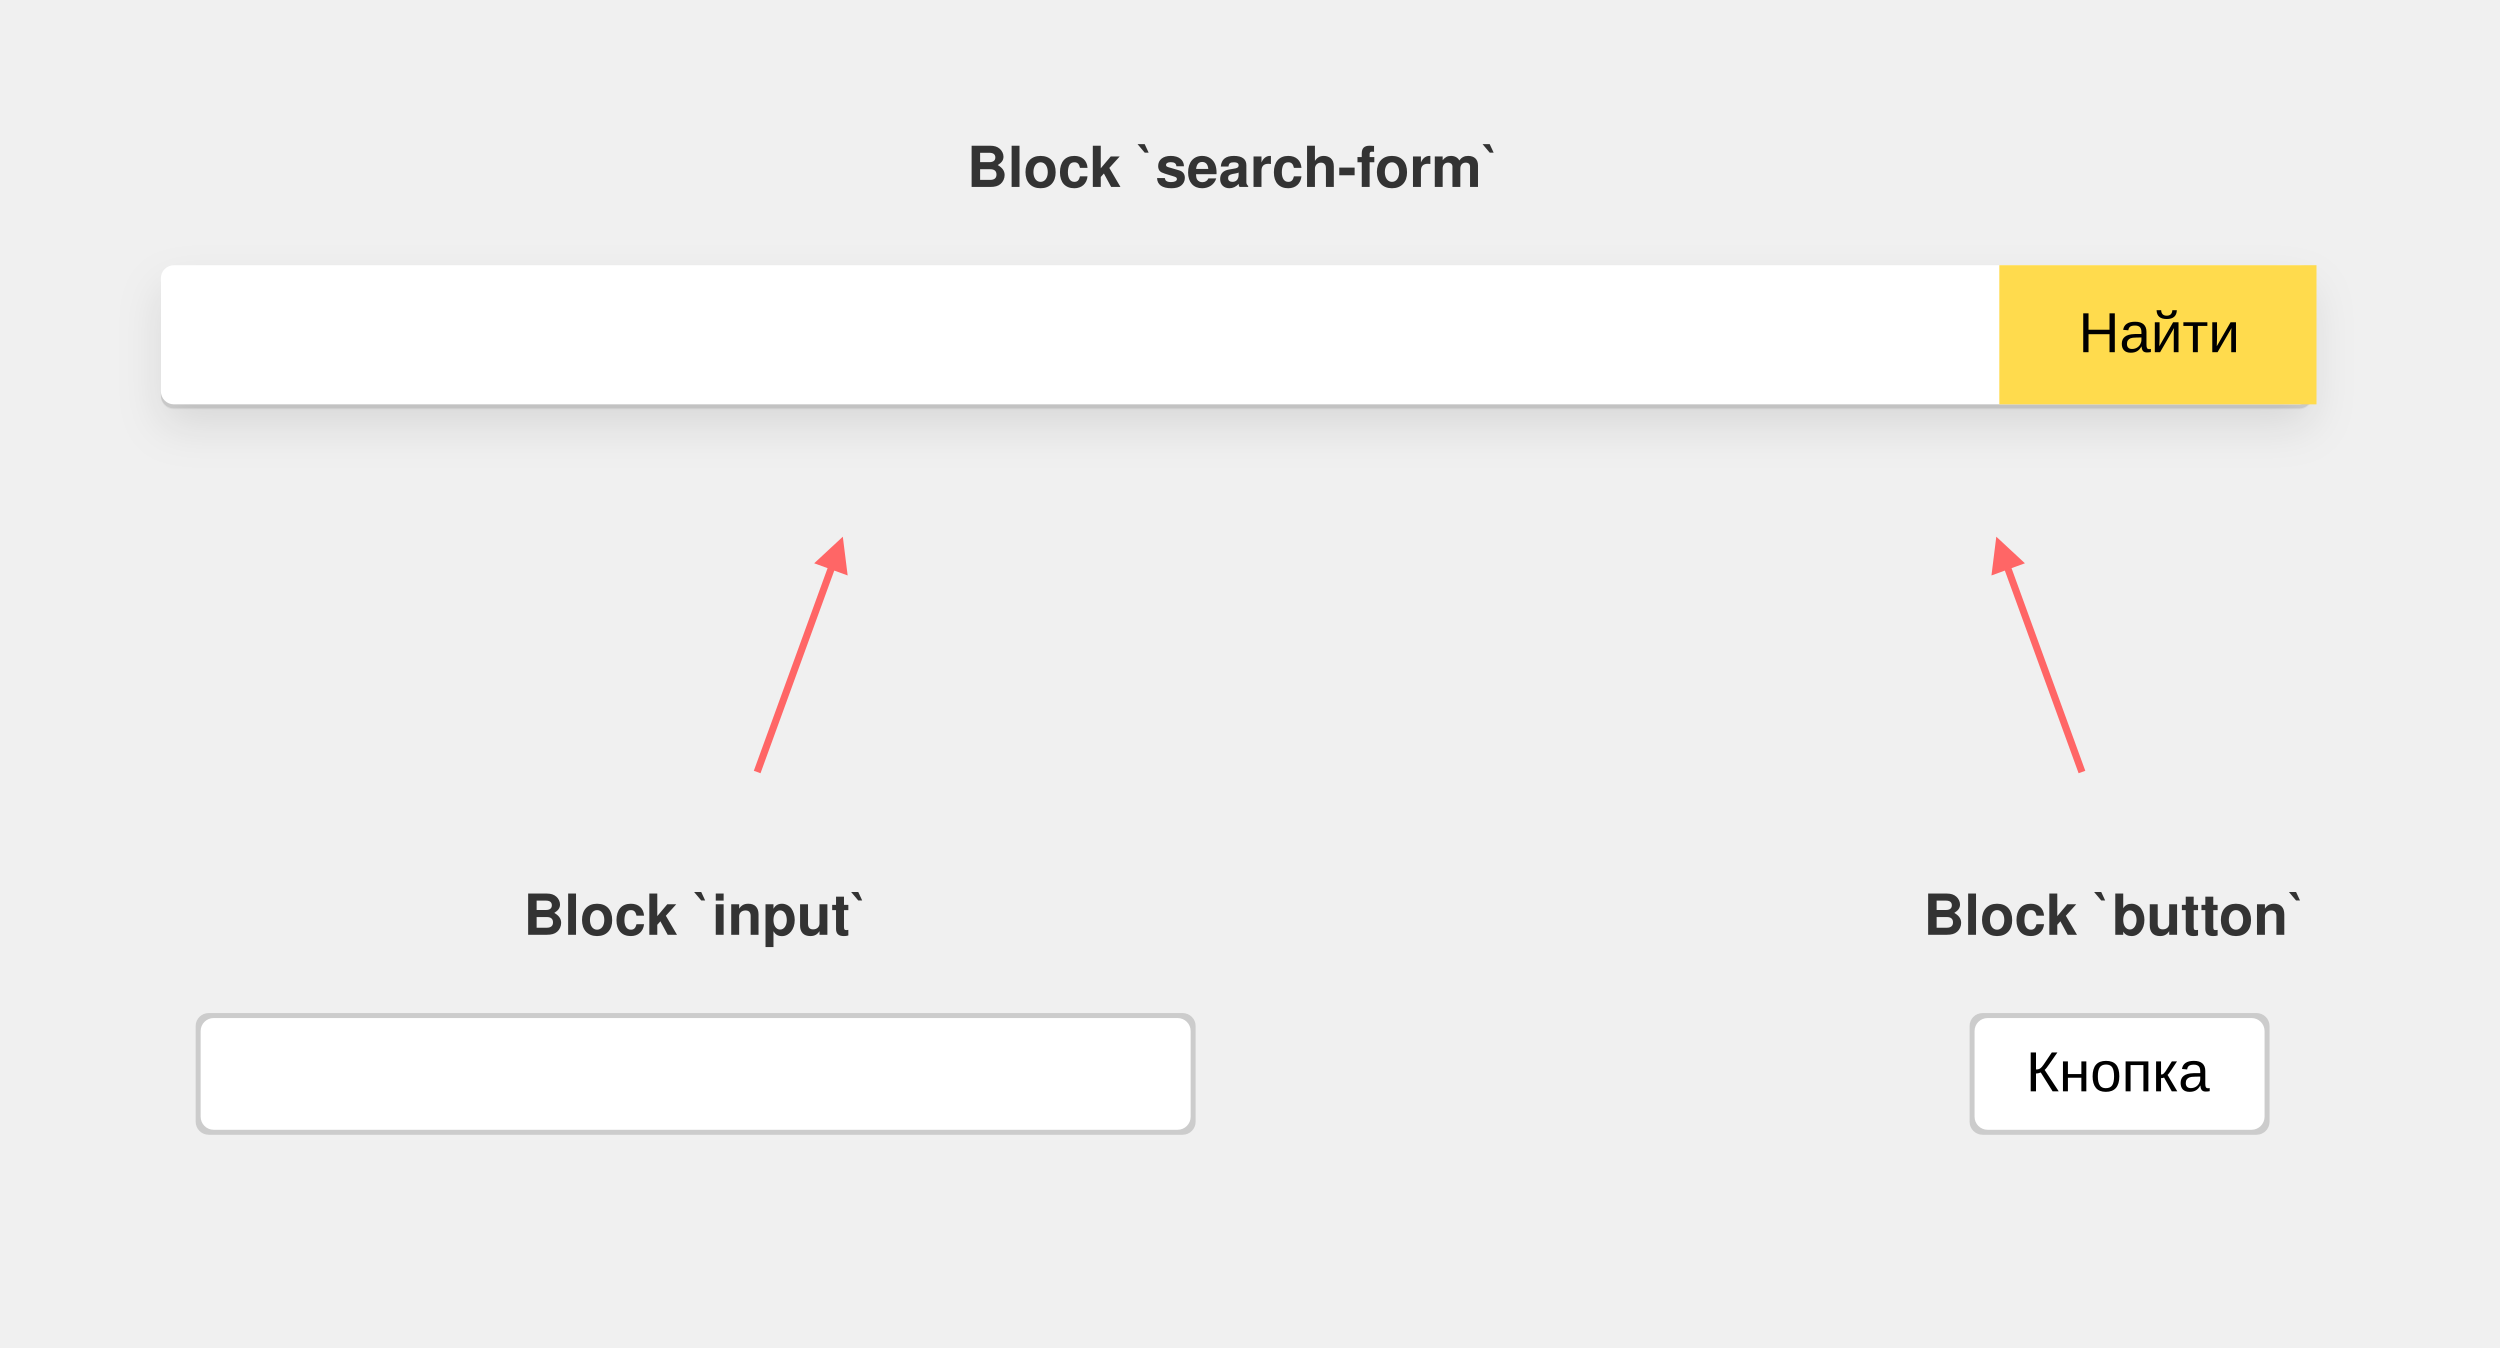
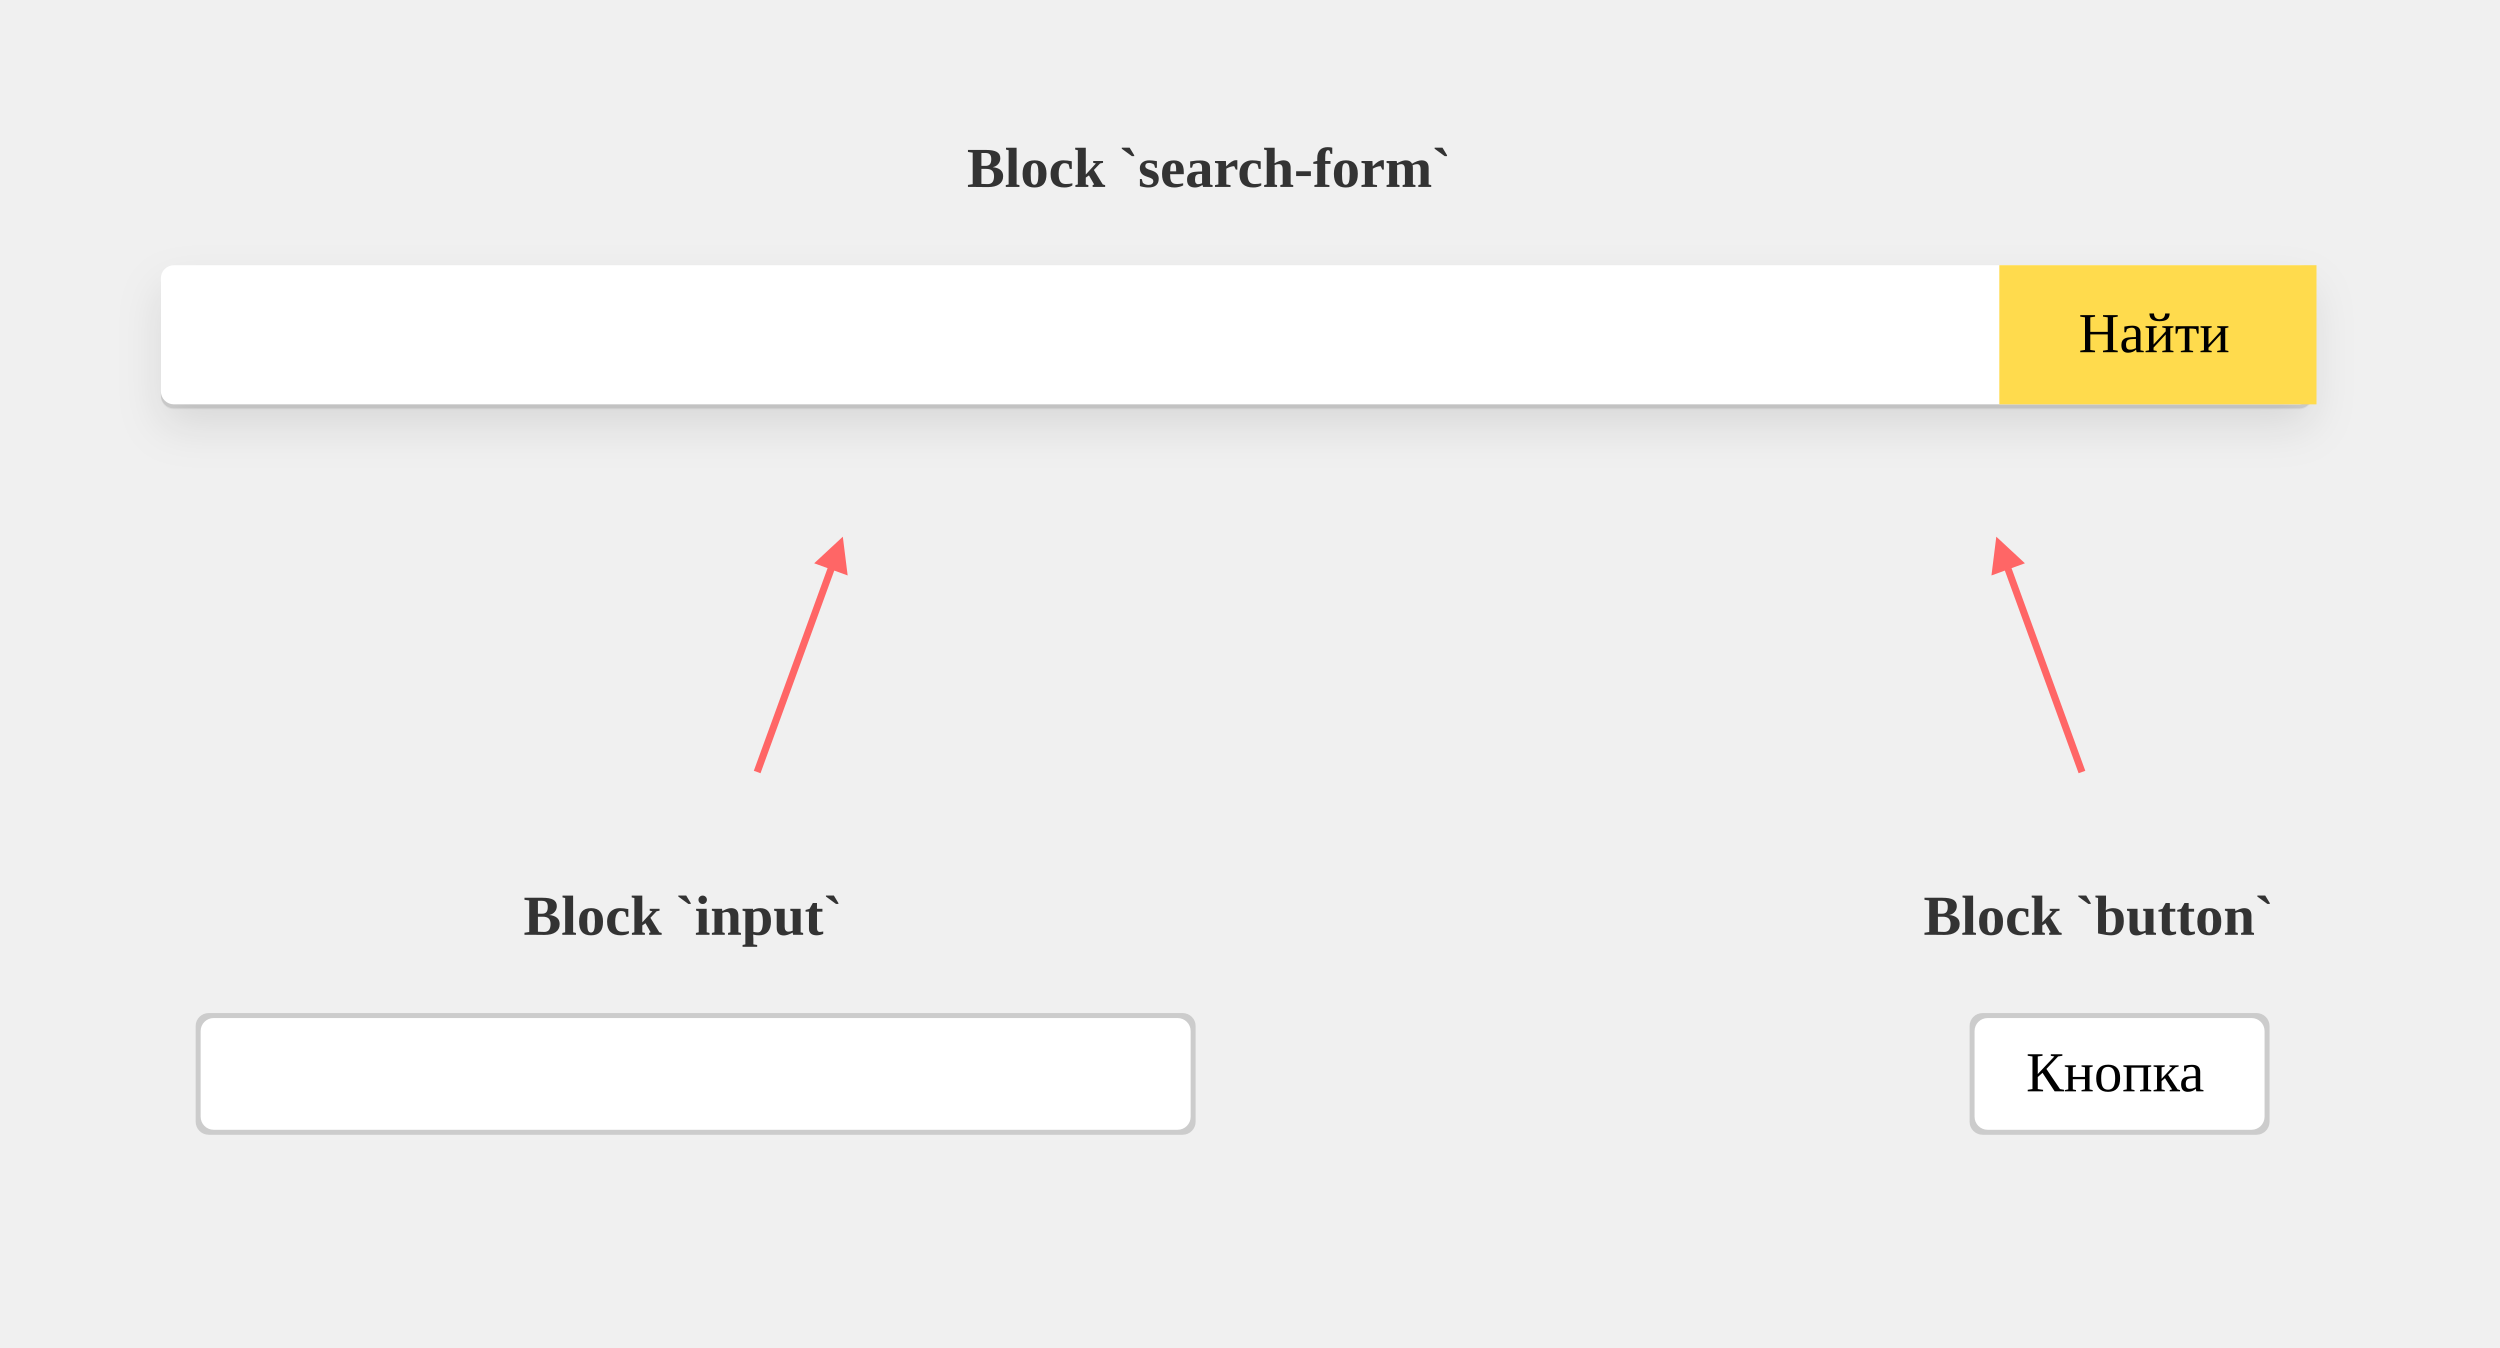
<svg xmlns="http://www.w3.org/2000/svg" xmlns:xlink="http://www.w3.org/1999/xlink" width="575" height="310" viewBox="0 0 575 310">
  <defs>
    <rect id="a" width="230" height="28" rx="3" />
    <filter x="-50%" y="-50%" width="200%" height="200%" filterUnits="objectBoundingBox" id="b">
      <feMorphology radius="1" in="SourceAlpha" result="shadowSpreadInner1" />
      <feOffset in="shadowSpreadInner1" result="shadowOffsetInner1" />
      <feComposite in="shadowOffsetInner1" in2="SourceAlpha" operator="arithmetic" k2="-1" k3="1" result="shadowInnerInner1" />
      <feColorMatrix values="0 0 0 0 0 0 0 0 0 0 0 0 0 0 0 0 0 0 0.2 0" in="shadowInnerInner1" />
    </filter>
    <rect id="c" width="69" height="28" rx="3" />
    <filter x="-50%" y="-50%" width="200%" height="200%" filterUnits="objectBoundingBox" id="d">
      <feMorphology radius="1" in="SourceAlpha" result="shadowSpreadInner1" />
      <feOffset in="shadowSpreadInner1" result="shadowOffsetInner1" />
      <feComposite in="shadowOffsetInner1" in2="SourceAlpha" operator="arithmetic" k2="-1" k3="1" result="shadowInnerInner1" />
      <feColorMatrix values="0 0 0 0 0 0 0 0 0 0 0 0 0 0 0 0 0 0 0.2 0" in="shadowInnerInner1" />
    </filter>
    <rect id="f" width="494.829" height="32" rx="3" />
    <filter x="-50%" y="-50%" width="200%" height="200%" filterUnits="objectBoundingBox" id="e">
      <feOffset dy="1" in="SourceAlpha" result="shadowOffsetOuter1" />
      <feColorMatrix values="0 0 0 0 0 0 0 0 0 0 0 0 0 0 0 0 0 0 0.12 0" in="shadowOffsetOuter1" result="shadowMatrixOuter1" />
      <feOffset dy="5" in="SourceAlpha" result="shadowOffsetOuter2" />
      <feGaussianBlur stdDeviation="5" in="shadowOffsetOuter2" result="shadowBlurOuter2" />
      <feColorMatrix values="0 0 0 0 0 0 0 0 0 0 0 0 0 0 0 0 0 0 0.1 0" in="shadowBlurOuter2" result="shadowMatrixOuter2" />
      <feMerge>
        <feMergeNode in="shadowMatrixOuter1" />
        <feMergeNode in="shadowMatrixOuter2" />
      </feMerge>
    </filter>
  </defs>
  <g fill="none" fill-rule="evenodd">
    <g transform="translate(45 233)">
      <use fill="#FFF" xlink:href="#a" />
      <use fill="#000" filter="url(#b)" xlink:href="#a" />
    </g>
-     <text transform="translate(120 202)" font-size="13" font-family="Helvetica-Bold, Helvetica" fill="#333" font-weight="bold">
+     <text transform="translate(120 202)" font-size="13" fill="#333" font-weight="bold">
      <tspan x=".411" y="13">Block `input`</tspan>
    </text>
    <g transform="translate(453 233)">
      <use fill="#FFF" xlink:href="#c" />
      <use fill="#000" filter="url(#d)" xlink:href="#c" />
    </g>
-     <text font-family="ArialMT, Arial" font-size="13" fill="#000" transform="translate(453 233)">
+     <text font-size="13" fill="#000" transform="translate(453 233)">
      <tspan x="13" y="18">Кнопка</tspan>
    </text>
-     <text transform="translate(442 202)" font-size="13" font-family="Helvetica-Bold, Helvetica" fill="#333" font-weight="bold">
+     <text transform="translate(442 202)" font-size="13" fill="#333" font-weight="bold">
      <tspan x=".411" y="13">Block `button`</tspan>
    </text>
-     <g>
-       <g transform="translate(37 61)">
-         <use fill="#000" filter="url(#e)" xlink:href="#f" />
-         <use fill="#FFF" xlink:href="#f" />
-       </g>
-       <path fill="#FFDB4D" d="M459.842 61h72.953v32h-72.953z" />
-       <text font-family="ArialMT, Arial" font-size="13" fill="#000" transform="translate(459.842 61)">
-         <tspan x="18.238" y="20">Найти</tspan>
-       </text>
-       <g font-size="13" font-family="Helvetica-Bold, Helvetica" fill="#333" font-weight="bold">
-         <text transform="translate(222 30)">
-           <tspan x=".411" y="13">Block `search-form`</tspan>
-         </text>
-       </g>
+     <g transform="translate(37 61)">
+       <use fill="#000" filter="url(#e)" xlink:href="#f" />
+       <use fill="#FFF" xlink:href="#f" />
    </g>
+     <path fill="#FFDB4D" d="M459.842 61h72.953v32h-72.953z" />
+     <text font-size="13" fill="#000" transform="translate(459.842 61)">
+       <tspan x="18.238" y="20">Найти</tspan>
+     </text>
+     <text transform="translate(222 30)" font-size="13" fill="#333" font-weight="bold">
+       <tspan x=".411" y="13">Block `search-form`</tspan>
+     </text>
    <g fill="#F66">
      <path d="M173.378 177.284l16.964-46.609 1.54.56-16.964 46.61-1.54-.561zm20.47-53.846l1.114 8.919-7.7-2.803 6.586-6.116z" />
    </g>
    <g fill="#F66">
      <path d="M478.078 177.844l-16.964-46.608 1.54-.56 16.964 46.608-1.54.56zm-18.93-54.406l6.586 6.116-7.7 2.803 1.114-8.92z" />
    </g>
  </g>
</svg>
